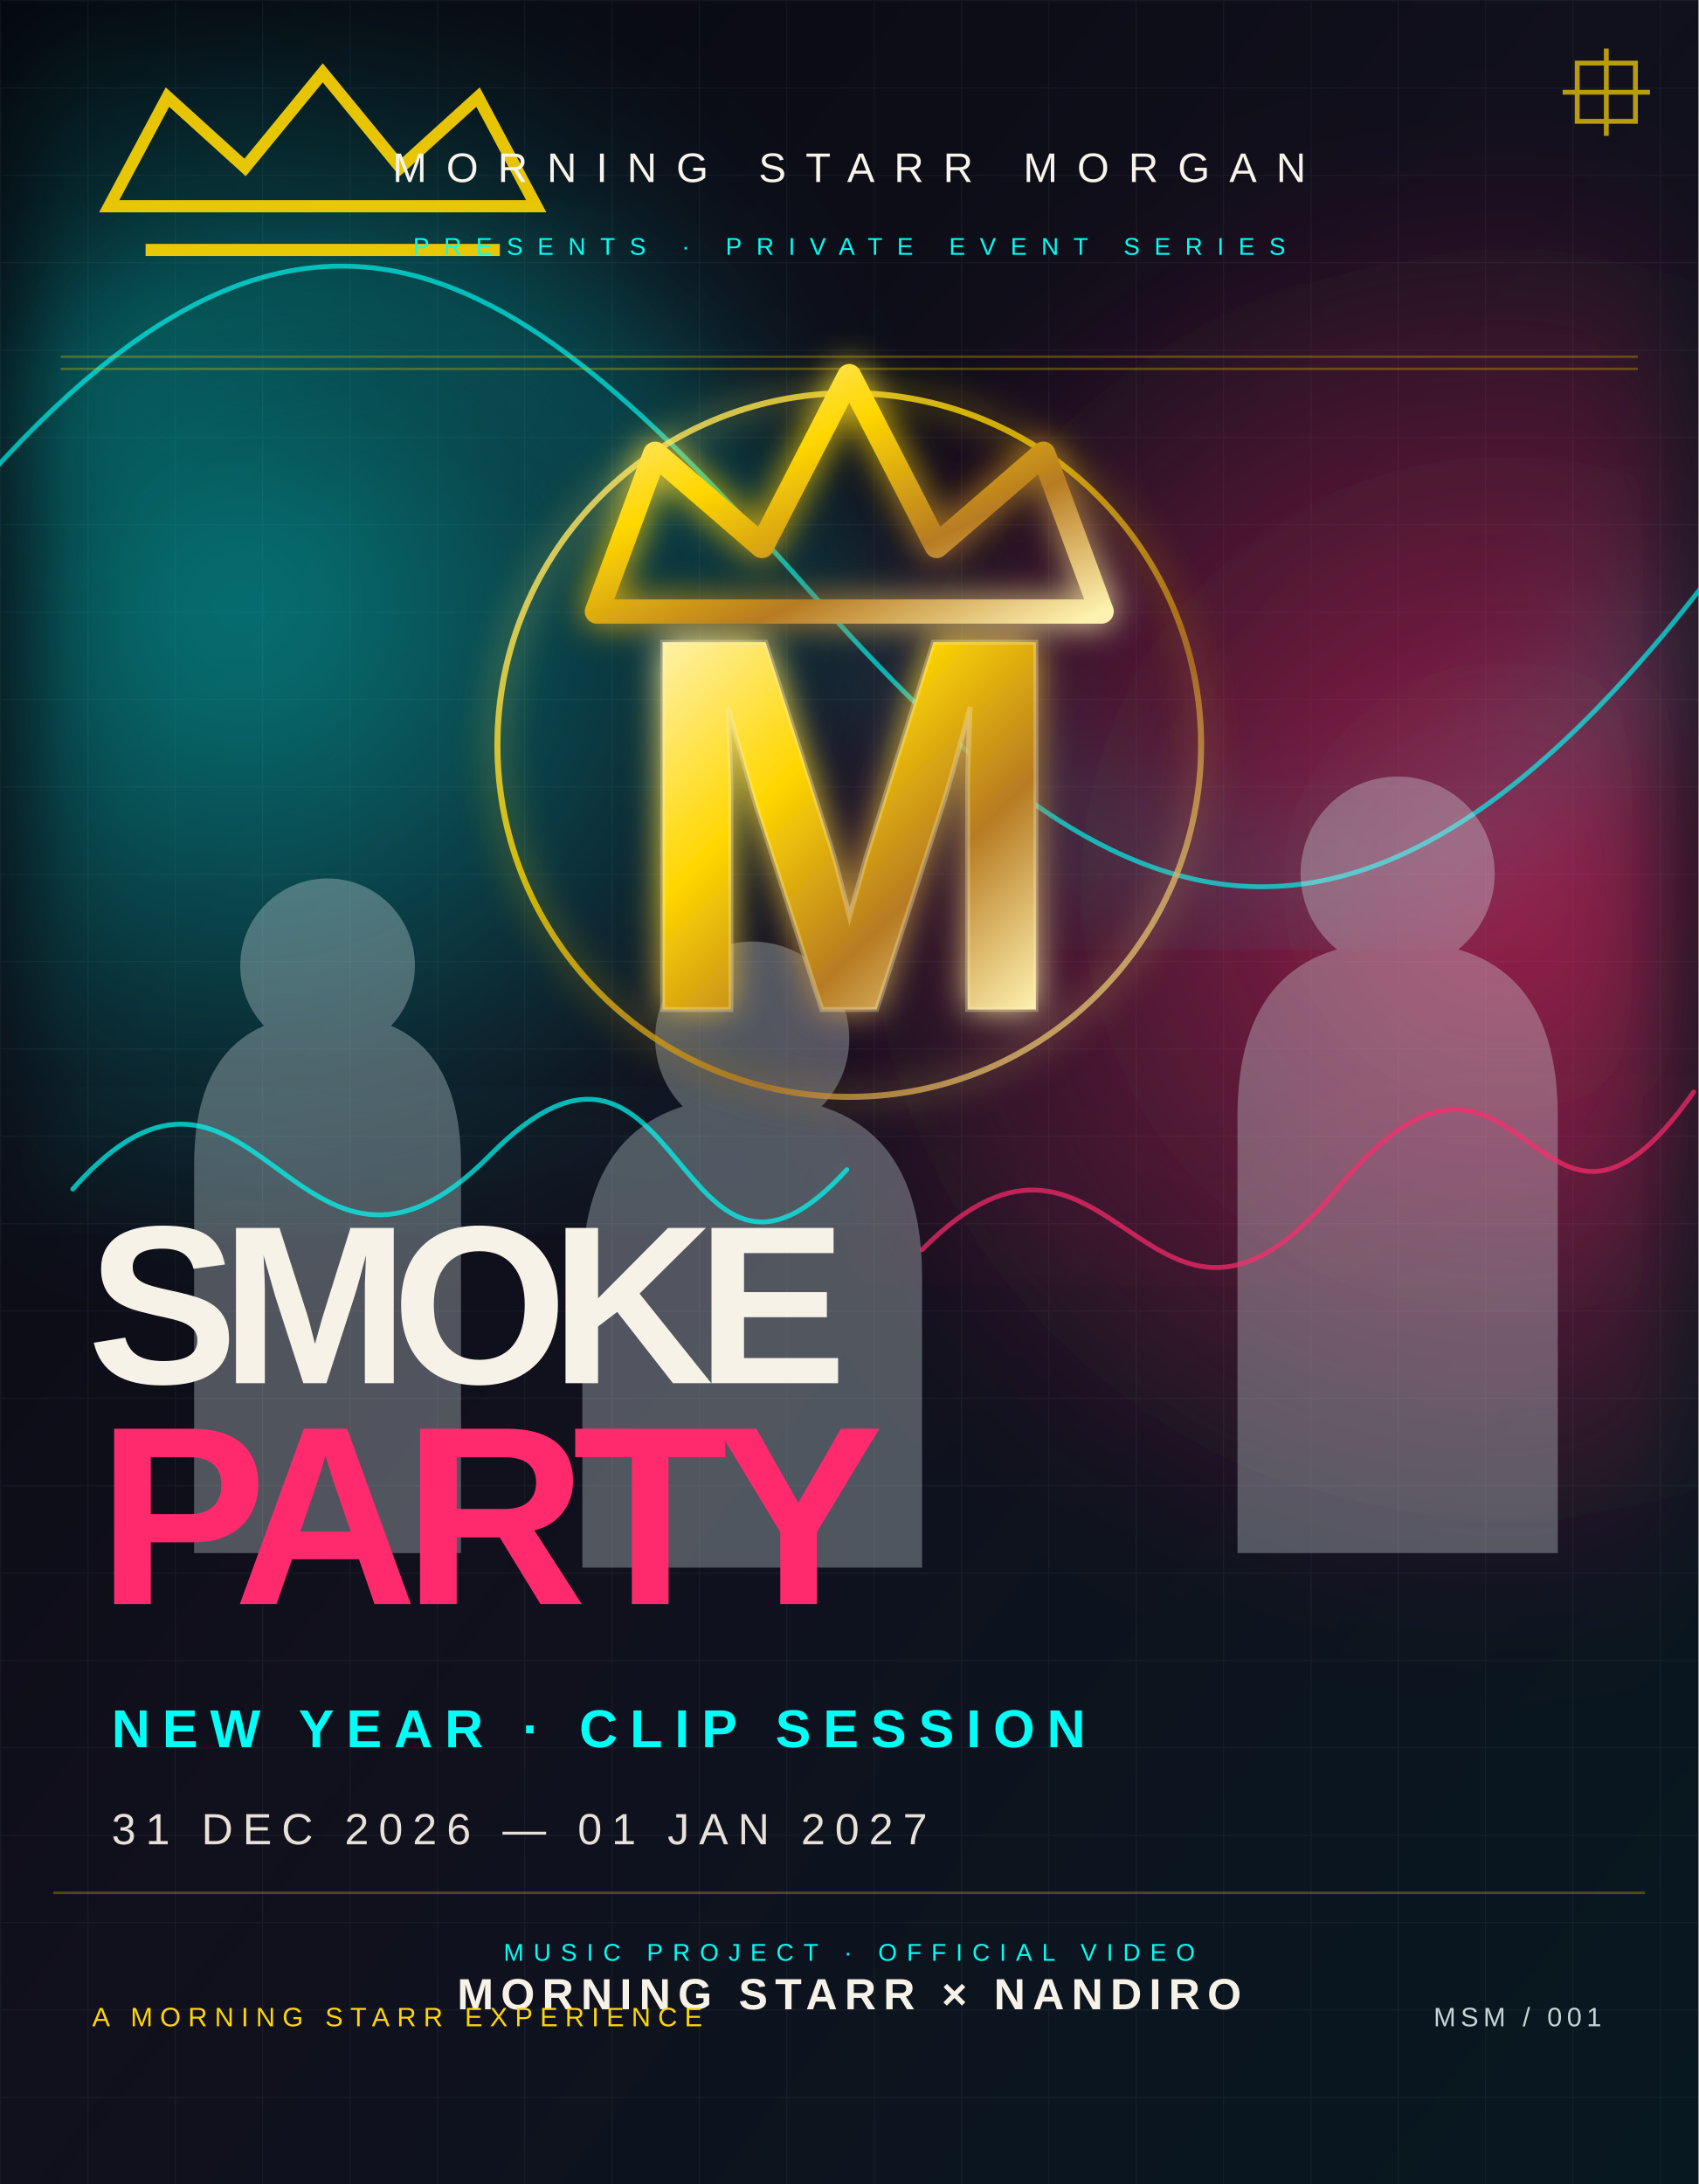
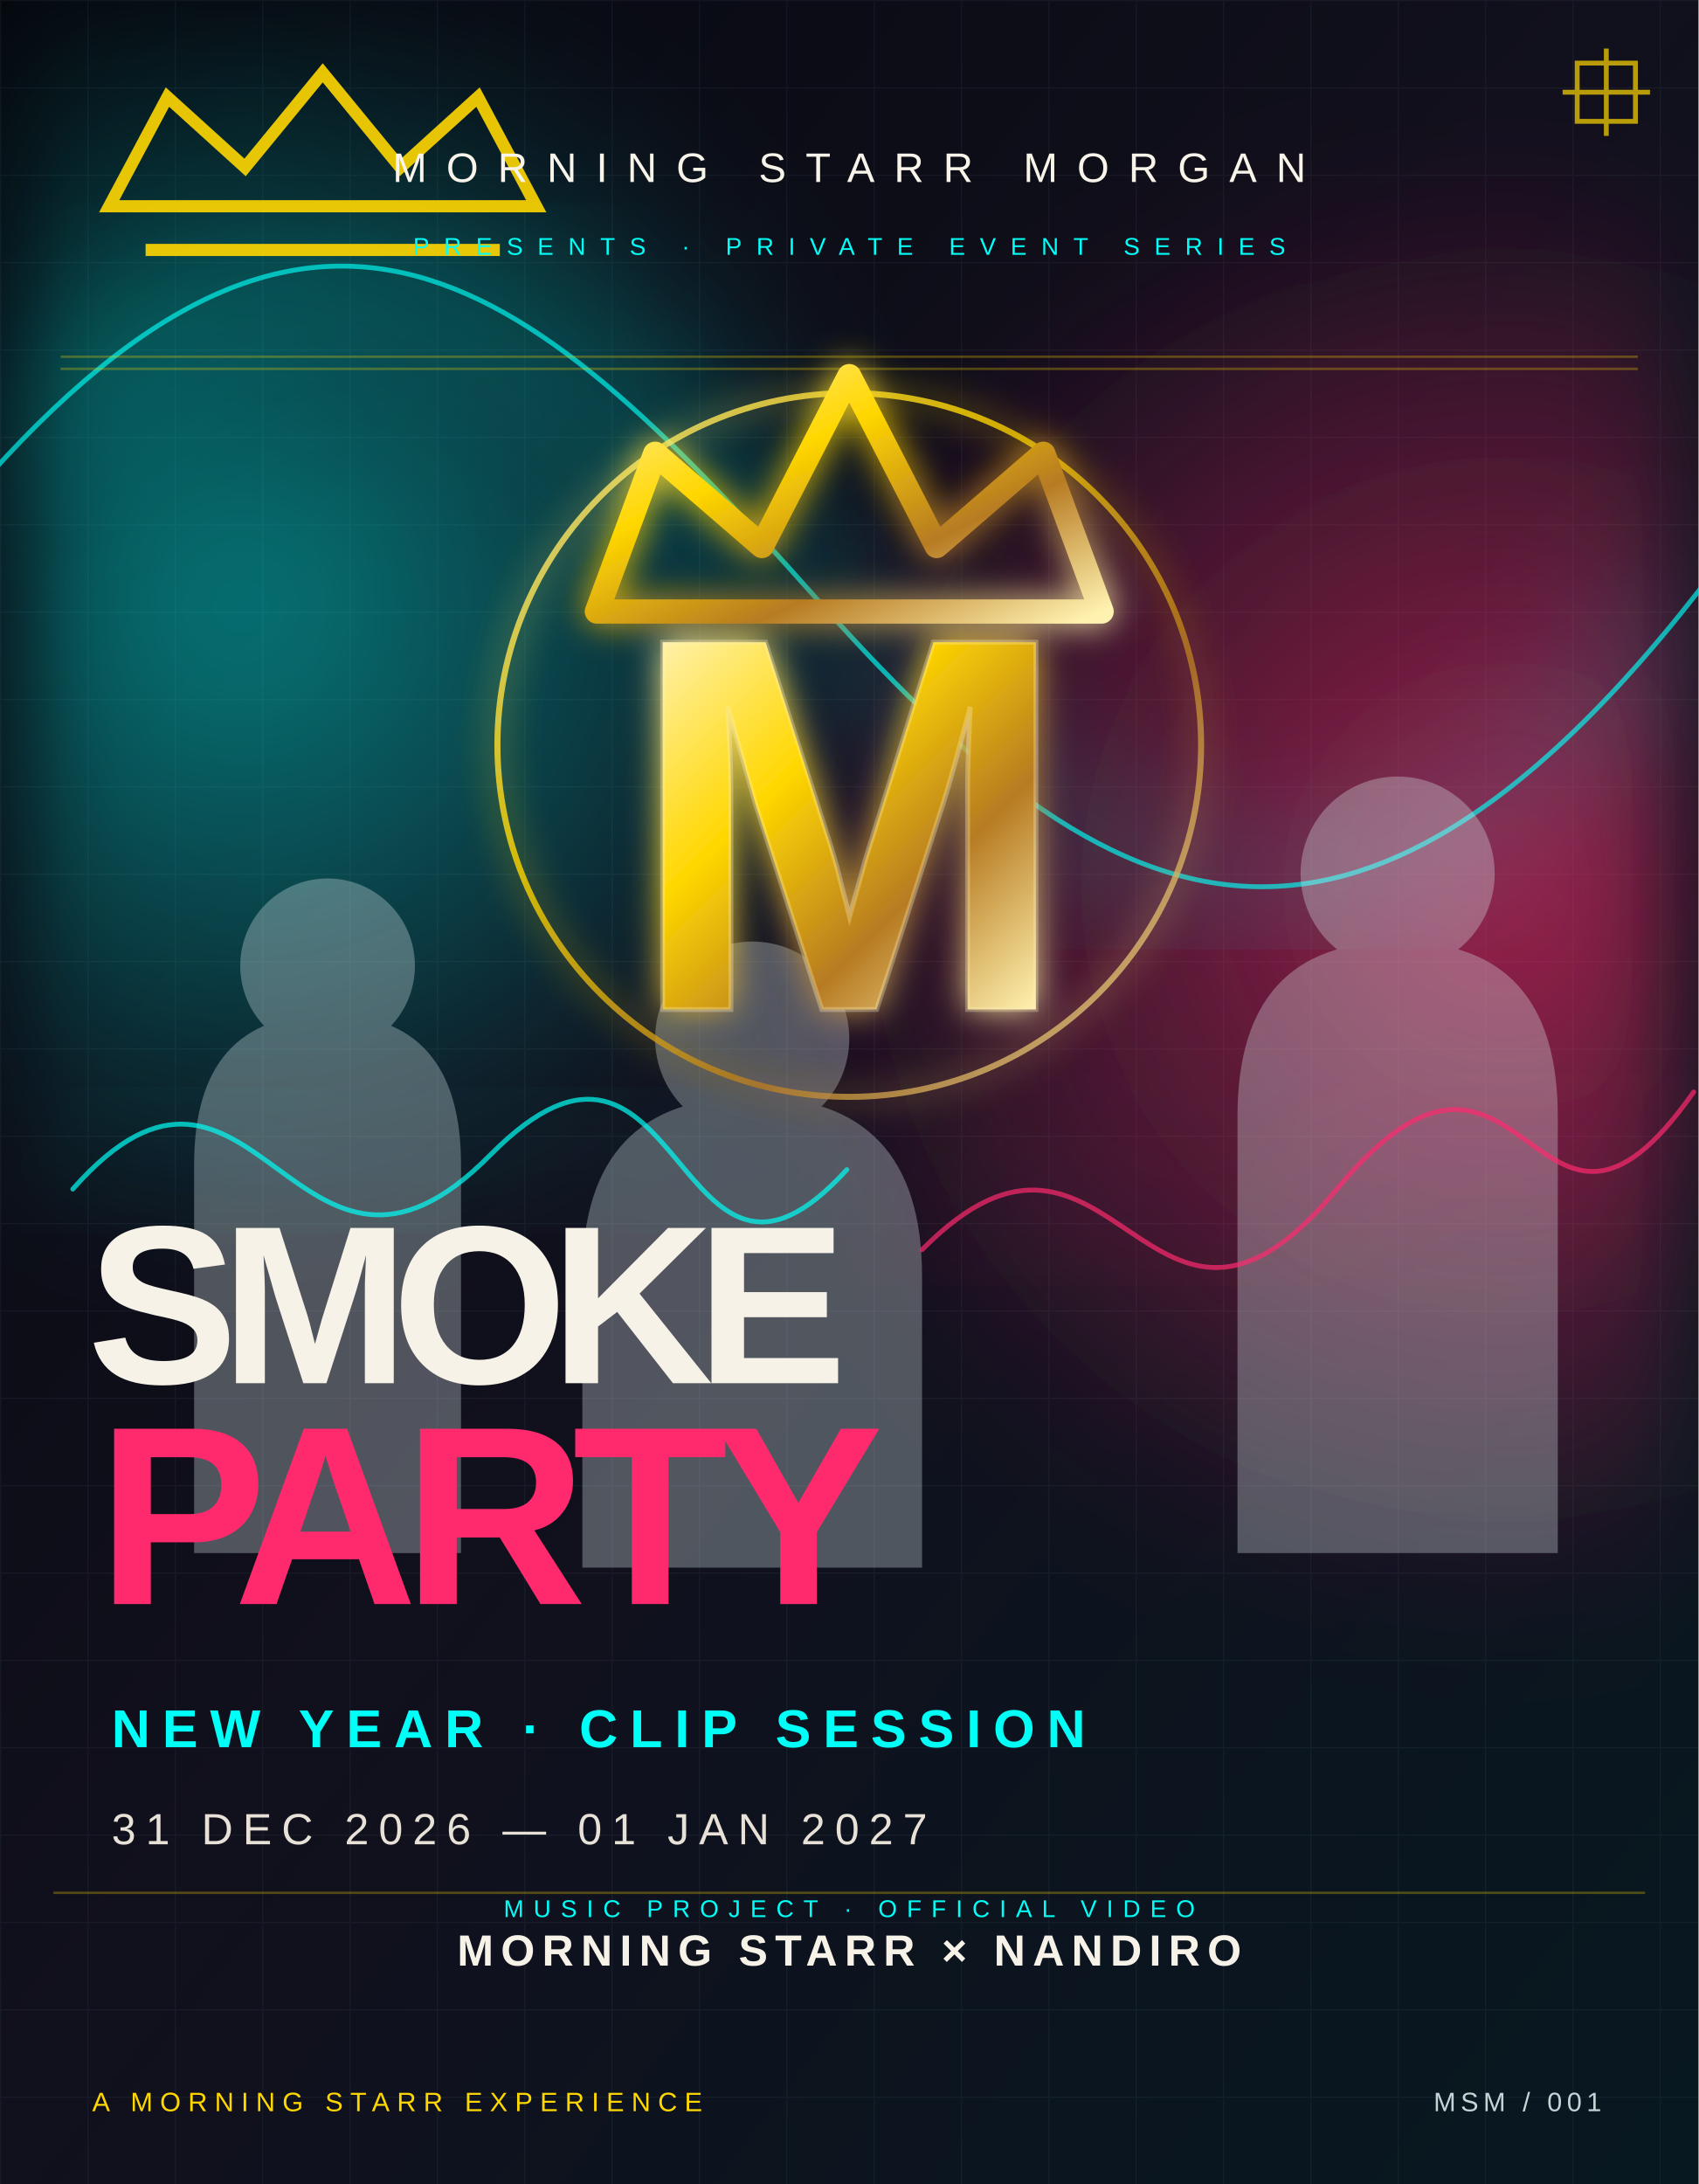
<svg xmlns="http://www.w3.org/2000/svg" viewBox="0 0 700 900" role="img" aria-labelledby="t d">
  <defs>
    <linearGradient id="bg" x2="1" y2="1">
      <stop stop-color="#05080e" />
      <stop offset=".48" stop-color="#11101d" />
      <stop offset="1" stop-color="#071820" />
    </linearGradient>
    <linearGradient id="metal" x2="1" y2="1">
      <stop stop-color="#fff1a8" />
      <stop offset=".35" stop-color="#ffd700" />
      <stop offset=".68" stop-color="#b77b22" />
      <stop offset="1" stop-color="#fff2b0" />
    </linearGradient>
    <linearGradient id="neon" x2="1">
      <stop stop-color="#00fff7" />
      <stop offset=".5" stop-color="#ff2a6d" />
      <stop offset="1" stop-color="#ffd700" />
    </linearGradient>
    <radialGradient id="glow">
      <stop stop-color="#ff2a6d" stop-opacity=".6" />
      <stop offset="1" stop-color="#ff2a6d" stop-opacity="0" />
    </radialGradient>
    <radialGradient id="blue">
      <stop stop-color="#00fff7" stop-opacity=".45" />
      <stop offset="1" stop-color="#00fff7" stop-opacity="0" />
    </radialGradient>
    <filter id="blur">
      <feGaussianBlur stdDeviation="28" />
    </filter>
    <filter id="shine">
      <feGaussianBlur stdDeviation="7" result="b" />
      <feMerge>
        <feMergeNode in="b" />
        <feMergeNode in="SourceGraphic" />
      </feMerge>
    </filter>
    <pattern id="grid" width="36" height="36" patternUnits="userSpaceOnUse">
      <path d="M36 0H0V36" fill="none" stroke="#8caab2" stroke-opacity=".12" stroke-width="1" />
    </pattern>
  </defs>
  <rect width="700" height="900" fill="url(#bg)" />
  <rect width="700" height="900" fill="url(#grid)" opacity=".55" />
  <circle cx="100" cy="250" r="260" fill="url(#blue)" filter="url(#blur)" />
  <circle cx="620" cy="365" r="300" fill="url(#glow)" filter="url(#blur)" />
  <path d="M-25 220C125 35 215 110 335 245S565 450 740 188" fill="none" stroke="#00fff7" stroke-opacity=".25" stroke-width="22" filter="url(#blur)" />
  <path d="M-25 220C125 35 215 110 335 245S565 450 740 188" fill="none" stroke="#00fff7" stroke-opacity=".65" stroke-width="2" />
  <g transform="translate(45 30)" fill="none" stroke="#ffd700" stroke-width="5" opacity=".9">
    <path d="M0 55 24 10 56 39 88 0 120 39 152 10 176 55Z" />
    <path d="M15 73H161" />
  </g>
  <text x="350" y="75" fill="#f8f4e9" text-anchor="middle" font-family="Arial,sans-serif" font-size="17" letter-spacing="8">MORNING STARR MORGAN</text>
  <text x="350" y="105" fill="#00fff7" text-anchor="middle" font-family="Arial,sans-serif" font-size="10" letter-spacing="6">PRESENTS · PRIVATE EVENT SERIES</text>
  <g opacity=".8" fill="none" stroke="#ffd700">
    <path d="M25 147H675M25 152H675" stroke-opacity=".35" />
    <path d="M22 780H678" stroke-opacity=".35" />
  </g>
  <g opacity=".32" fill="#dce8eb">
    <path d="M80 640V480q0-62 55-62t55 62v160z" />
    <path d="M510 640V460q0-72 66-72t66 72v180z" />
    <circle cx="135" cy="398" r="36" />
    <circle cx="576" cy="360" r="40" />
    <path d="M240 646V526q0-74 70-74t70 74v120z" />
    <circle cx="310" cy="428" r="40" />
  </g>
  <g filter="url(#shine)">
    <circle cx="350" cy="307" r="145" fill="none" stroke="url(#metal)" stroke-width="2.5" opacity=".8" />
    <path d="M246 252 270 187 314 225 350 155 386 225 430 187 454 252Z" fill="none" stroke="url(#metal)" stroke-width="10" stroke-linejoin="round" />
    <path d="M266 276H434" stroke="url(#metal)" stroke-width="8" />
    <text x="350" y="416" text-anchor="middle" font-family="Arial Black,Arial,sans-serif" font-size="220" font-weight="900" fill="url(#metal)" stroke="#fff0bd" stroke-opacity=".3" stroke-width="2">M</text>
  </g>
  <g opacity=".7" fill="none" stroke-linecap="round">
    <path d="M30 490C105 405 122 557 202 476S278 560 349 482" stroke="#00fff7" stroke-width="12" opacity=".2" filter="url(#blur)" />
    <path d="M380 515C459 435 473 584 551 490S632 544 698 450" stroke="#ff2a6d" stroke-width="12" opacity=".24" filter="url(#blur)" />
    <path d="M30 490C105 405 122 557 202 476S278 560 349 482" stroke="#00fff7" stroke-width="2" />
    <path d="M380 515C459 435 473 584 551 490S632 544 698 450" stroke="#ff2a6d" stroke-width="2" />
  </g>
  <g transform="translate(36 570)">
    <text x="0" y="0" fill="#f7f2e8" font-family="Arial Black,Arial,sans-serif" font-size="93" font-weight="900" letter-spacing="-7">SMOKE</text>
    <text x="4" y="91" fill="#ff2a6d" font-family="Arial Black,Arial,sans-serif" font-size="105" font-weight="900" letter-spacing="-6">PARTY</text>
    <path d="M5 112H620" stroke="url(#neon)" stroke-width="4" />
    <text x="10" y="150" fill="#00fff7" font-family="Arial,sans-serif" font-size="22" font-weight="700" letter-spacing="5">NEW YEAR · CLIP SESSION</text>
    <text x="10" y="190" fill="#e7e1d7" font-family="Arial,sans-serif" font-size="18" letter-spacing="4">31 DEC 2026 — 01 JAN 2027</text>
  </g>
-   <g transform="translate(350 808)" text-anchor="middle">
+   <g transform="translate(350 790)" text-anchor="middle">
    <text x="0" y="0" fill="#00fff7" font-family="Arial,sans-serif" font-size="10" letter-spacing="4">MUSIC PROJECT · OFFICIAL VIDEO</text>
    <text x="0" y="20" fill="#f7f2e8" font-family="Arial,sans-serif" font-size="18" font-weight="700" letter-spacing="3">MORNING STARR × NANDIRO</text>
  </g>
-   <g transform="translate(38 835)">
+   <g transform="translate(38 870)">
    <text x="0" y="0" fill="#ffd700" font-family="Arial,sans-serif" font-size="11" letter-spacing="3">A MORNING STARR EXPERIENCE</text>
    <text x="622" y="0" text-anchor="end" fill="#c5d5d7" font-family="Arial,sans-serif" font-size="11" letter-spacing="2">MSM / 001</text>
  </g>
  <g fill="none" stroke="#ffd700" stroke-width="2" opacity=".7">
    <path d="M650 26h24v24h-24z" />
    <path d="M662 20v36M644 38h36" />
  </g>
</svg>
